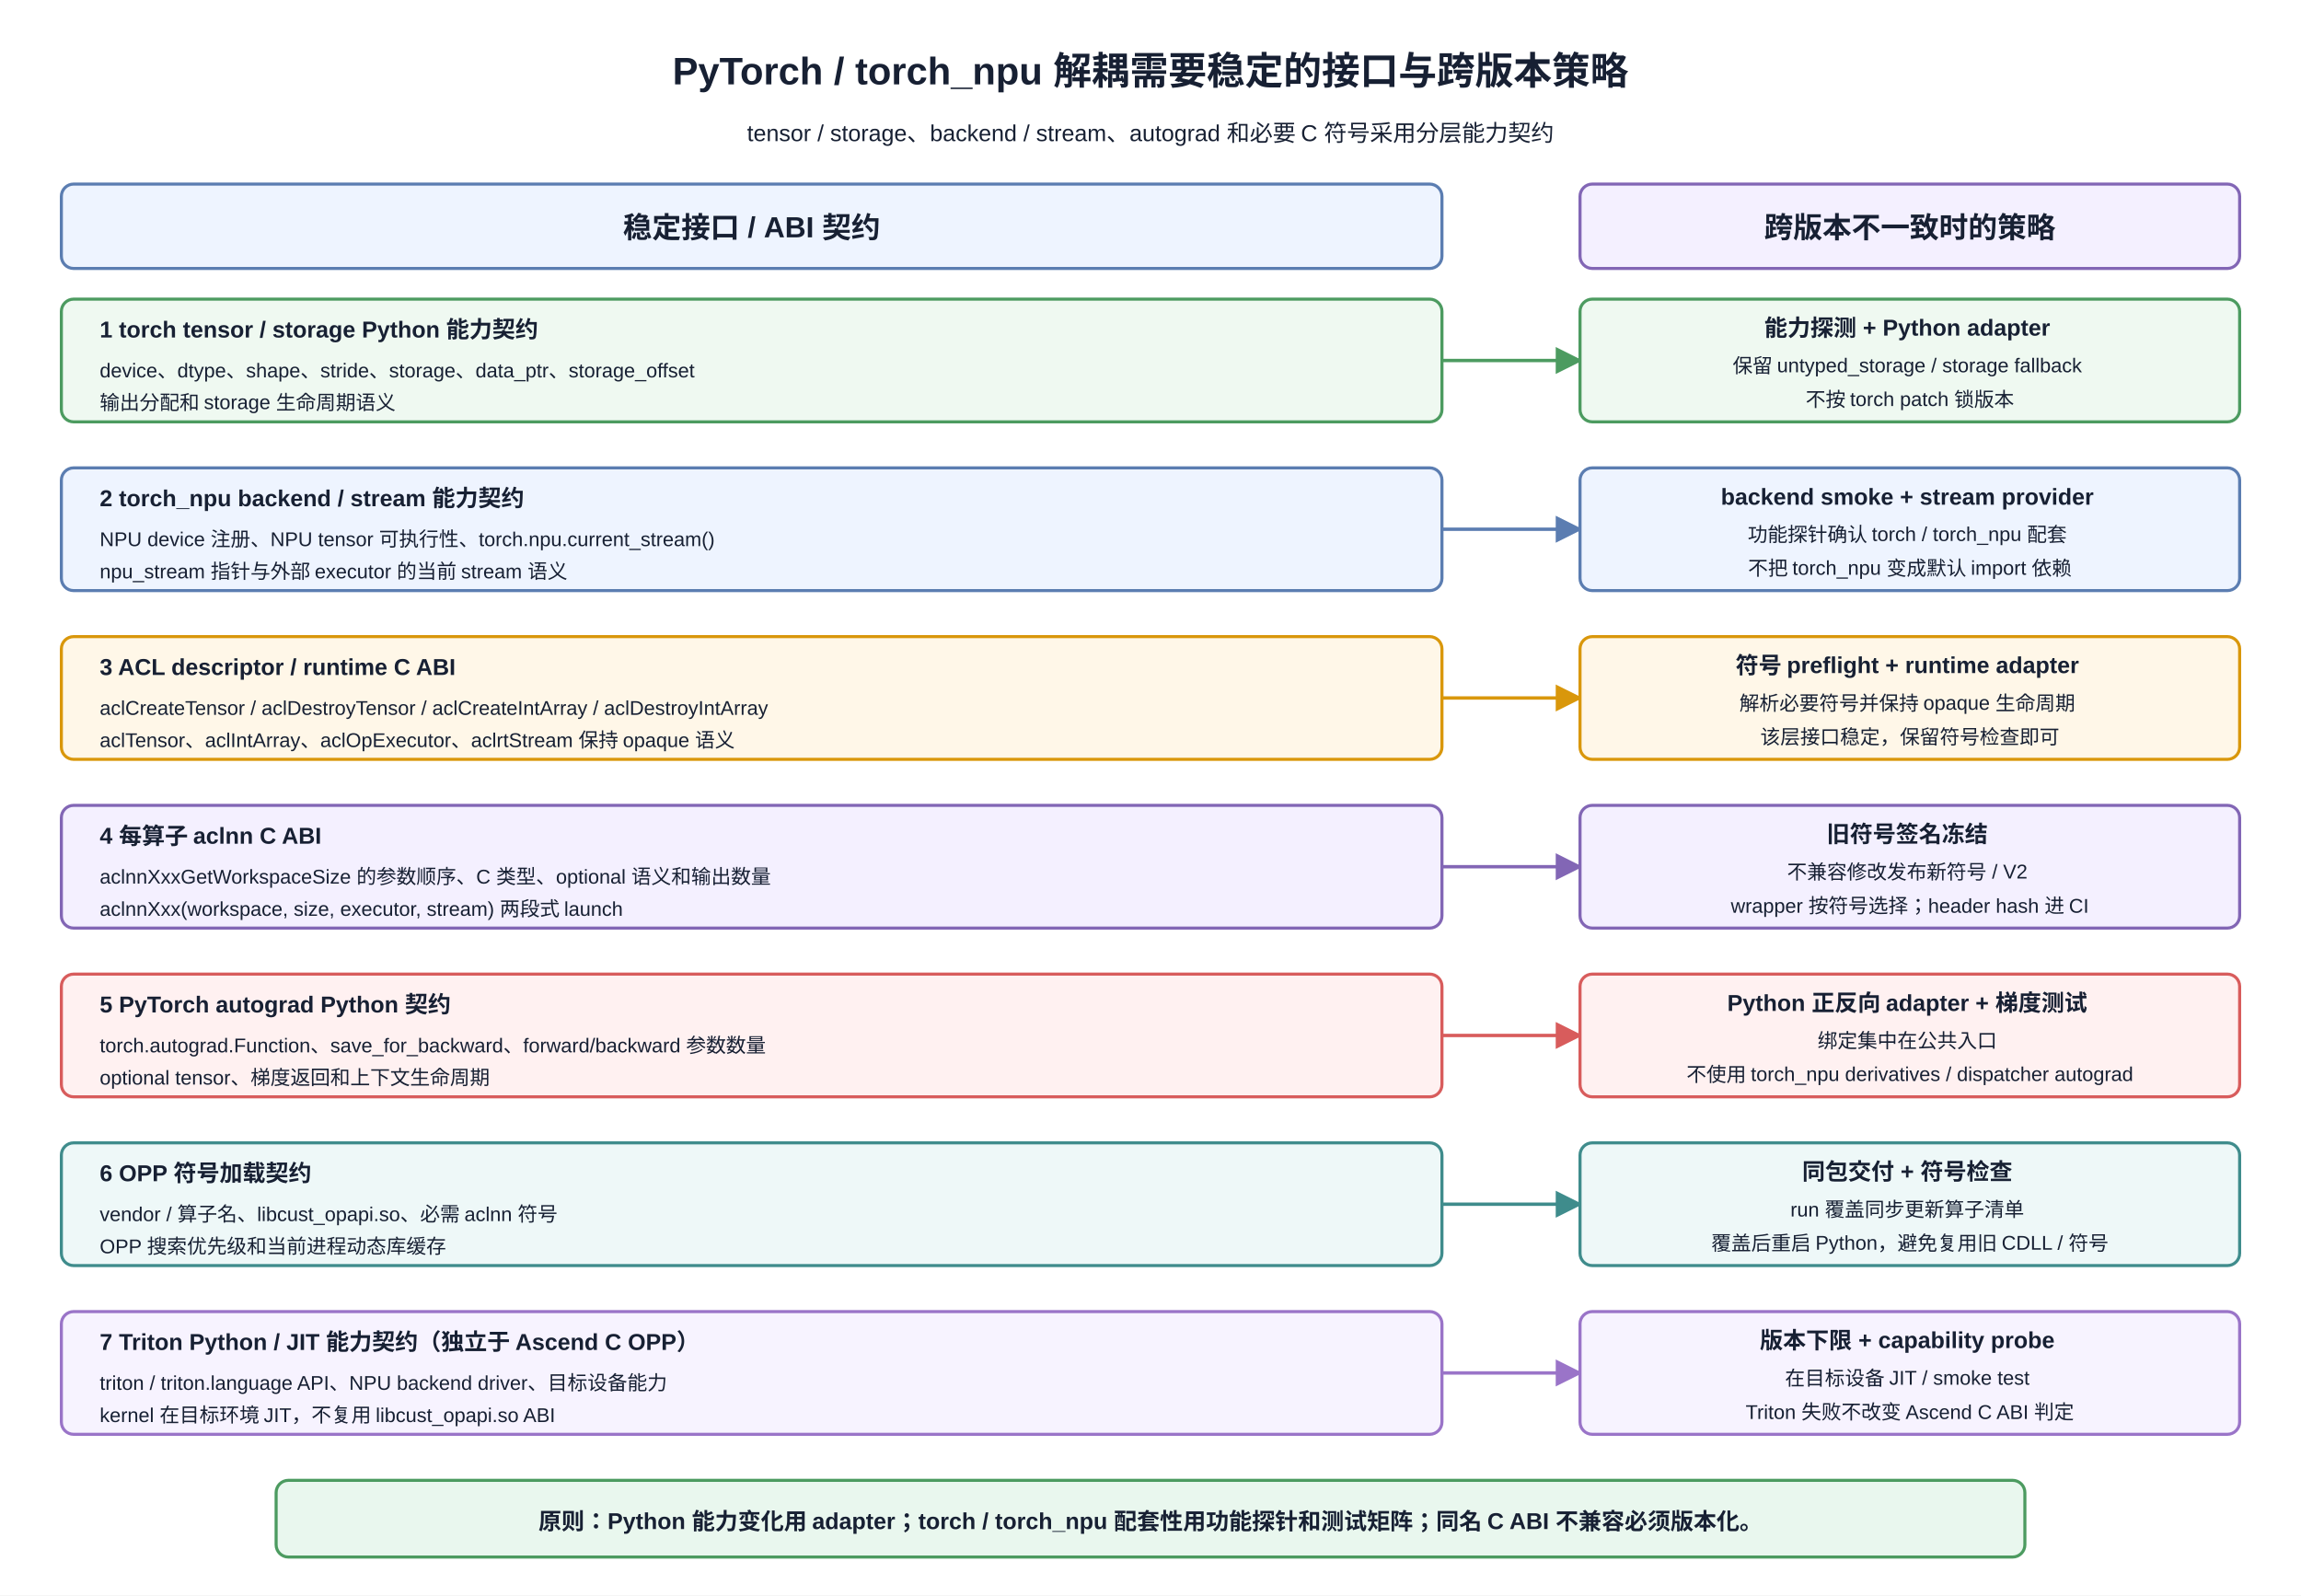
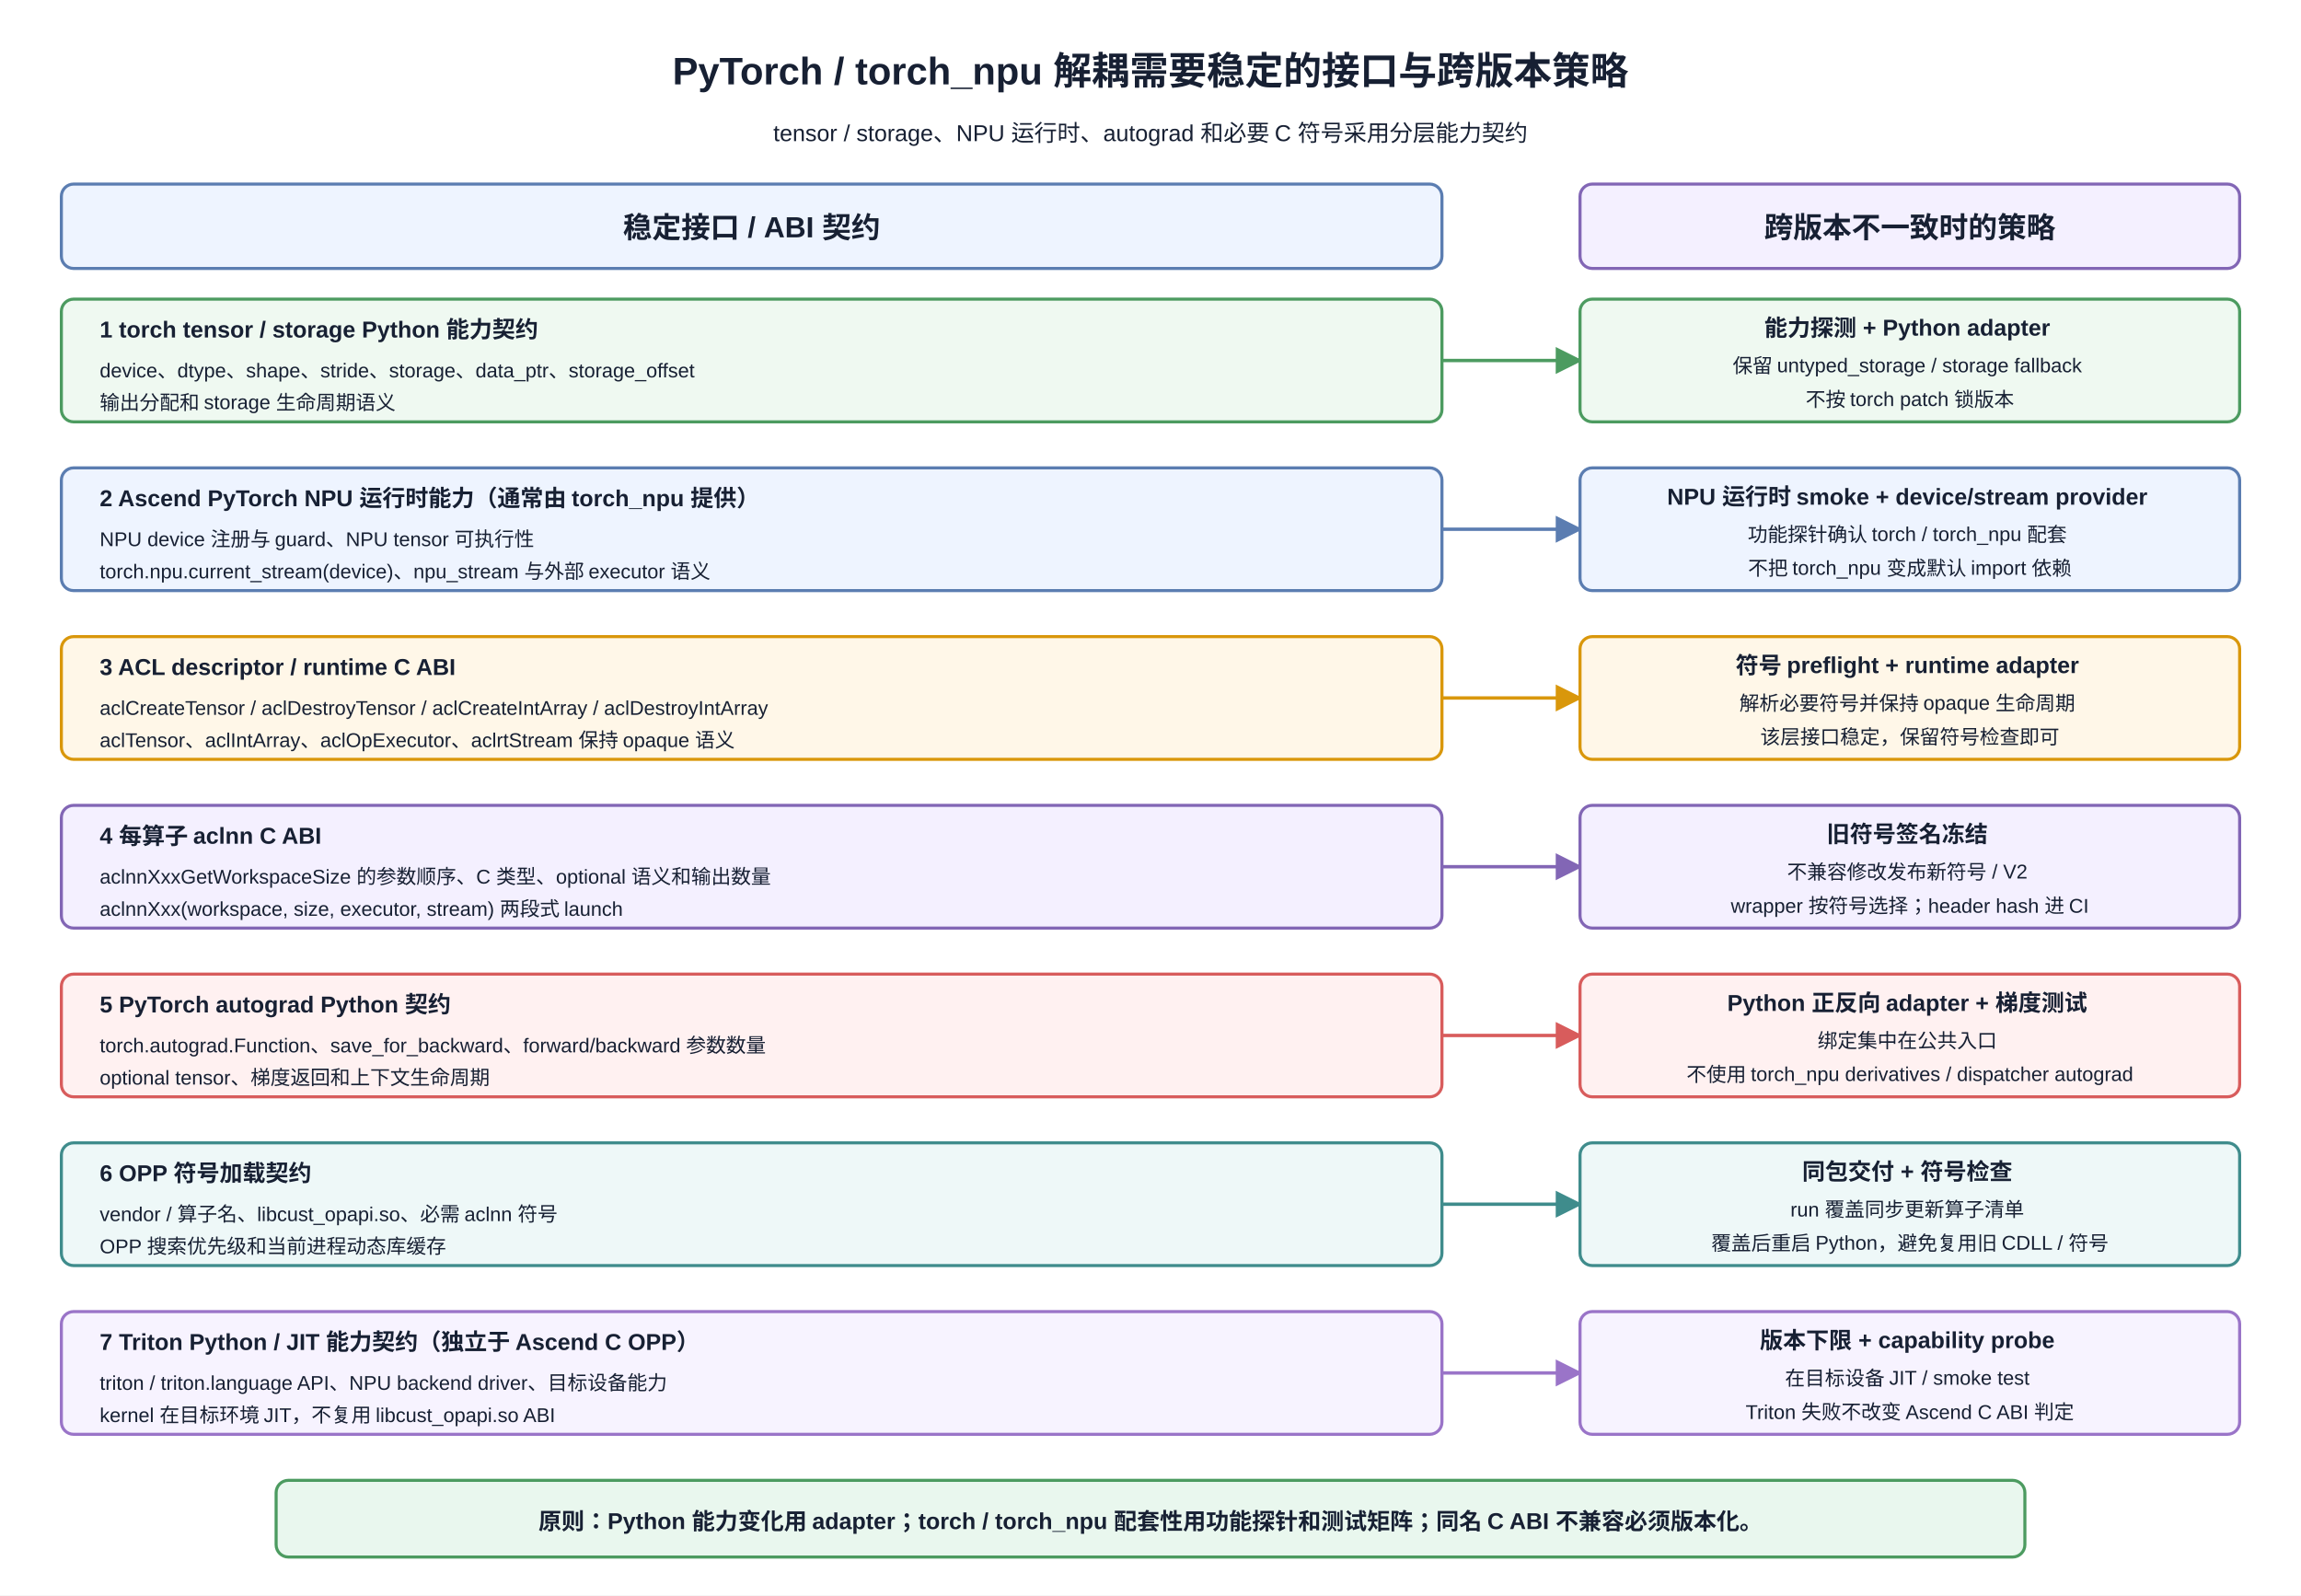
<svg xmlns="http://www.w3.org/2000/svg" width="1500" height="1040" viewBox="0 0 1500 1040" role="img" aria-labelledby="title desc">
  <defs>
    <marker id="arrow-green" viewBox="0 0 10 10" refX="9" refY="5" markerWidth="8" markerHeight="8" orient="auto-start-reverse">
      <path d="M0 0 L10 5 L0 10 Z" fill="#4C9B60" />
    </marker>
    <marker id="arrow-blue" viewBox="0 0 10 10" refX="9" refY="5" markerWidth="8" markerHeight="8" orient="auto-start-reverse">
      <path d="M0 0 L10 5 L0 10 Z" fill="#5B7DB1" />
    </marker>
    <marker id="arrow-amber" viewBox="0 0 10 10" refX="9" refY="5" markerWidth="8" markerHeight="8" orient="auto-start-reverse">
      <path d="M0 0 L10 5 L0 10 Z" fill="#D9970B" />
    </marker>
    <marker id="arrow-purple" viewBox="0 0 10 10" refX="9" refY="5" markerWidth="8" markerHeight="8" orient="auto-start-reverse">
      <path d="M0 0 L10 5 L0 10 Z" fill="#8266B5" />
    </marker>
    <marker id="arrow-red" viewBox="0 0 10 10" refX="9" refY="5" markerWidth="8" markerHeight="8" orient="auto-start-reverse">
      <path d="M0 0 L10 5 L0 10 Z" fill="#D85C5C" />
    </marker>
    <marker id="arrow-teal" viewBox="0 0 10 10" refX="9" refY="5" markerWidth="8" markerHeight="8" orient="auto-start-reverse">
      <path d="M0 0 L10 5 L0 10 Z" fill="#3F8C8C" />
    </marker>
    <marker id="arrow-violet" viewBox="0 0 10 10" refX="9" refY="5" markerWidth="8" markerHeight="8" orient="auto-start-reverse">
      <path d="M0 0 L10 5 L0 10 Z" fill="#9A74C8" />
    </marker>
    <style>
      text { font-family: Arial, "Microsoft YaHei", sans-serif; fill: #172033; letter-spacing: 0; }
      .box { rx: 8; stroke-width: 2; }
      .header { font-size: 19px; font-weight: 700; }
      .node-title { font-size: 15px; font-weight: 700; }
      .node-text { font-size: 13px; }
      .edge { fill: none; stroke-width: 2.2; }
    </style>
  </defs>
  <rect width="1500" height="1040" fill="#FFFFFF" />
  <text x="750" y="55" text-anchor="middle" font-size="25" font-weight="700">PyTorch / torch_npu 解耦需要稳定的接口与跨版本策略</text>
-   <text x="750" y="92" text-anchor="middle" font-size="15" fill="#52606D">tensor / storage、backend / stream、autograd 和必要 C 符号采用分层能力契约</text>
+   <text x="750" y="92" text-anchor="middle" font-size="15" fill="#52606D">tensor / storage、NPU 运行时、autograd 和必要 C 符号采用分层能力契约</text>
  <rect class="box" x="40" y="120" width="900" height="55" fill="#EEF4FF" stroke="#5B7DB1" />
  <text class="header" x="490" y="155" text-anchor="middle" fill="#24466F">稳定接口 / ABI 契约</text>
  <rect class="box" x="1030" y="120" width="430" height="55" fill="#F4F0FF" stroke="#8266B5" />
  <text class="header" x="1245" y="155" text-anchor="middle" fill="#49366B">跨版本不一致时的策略</text>
  <path class="edge" d="M940 235 H1030" stroke="#4C9B60" marker-end="url(#arrow-green)" />
  <path class="edge" d="M940 345 H1030" stroke="#5B7DB1" marker-end="url(#arrow-blue)" />
  <path class="edge" d="M940 455 H1030" stroke="#D9970B" marker-end="url(#arrow-amber)" />
  <path class="edge" d="M940 565 H1030" stroke="#8266B5" marker-end="url(#arrow-purple)" />
  <path class="edge" d="M940 675 H1030" stroke="#D85C5C" marker-end="url(#arrow-red)" />
  <path class="edge" d="M940 785 H1030" stroke="#3F8C8C" marker-end="url(#arrow-teal)" />
  <path class="edge" d="M940 895 H1030" stroke="#9A74C8" marker-end="url(#arrow-violet)" />
  <rect class="box" x="40" y="195" width="900" height="80" fill="#EFF9F1" stroke="#4C9B60" />
  <text x="65">
    <tspan class="node-title" x="65" y="220">1  torch tensor / storage Python 能力契约</tspan>
    <tspan class="node-text" x="65" y="246">device、dtype、shape、stride、storage、data_ptr、storage_offset</tspan>
    <tspan class="node-text" x="65" y="267">输出分配和 storage 生命周期语义</tspan>
  </text>
  <rect class="box" x="1030" y="195" width="430" height="80" fill="#EFF9F1" stroke="#4C9B60" />
  <text x="1245" text-anchor="middle">
    <tspan class="node-title" x="1245" y="219">能力探测 + Python adapter</tspan>
    <tspan class="node-text" x="1245" y="243">保留 untyped_storage / storage fallback</tspan>
    <tspan class="node-text" x="1245" y="265">不按 torch patch 锁版本</tspan>
  </text>
  <rect class="box" x="40" y="305" width="900" height="80" fill="#EEF4FF" stroke="#5B7DB1" />
  <text x="65">
-     <tspan class="node-title" x="65" y="330">2  torch_npu backend / stream 能力契约</tspan>
-     <tspan class="node-text" x="65" y="356">NPU device 注册、NPU tensor 可执行性、torch.npu.current_stream()</tspan>
-     <tspan class="node-text" x="65" y="377">npu_stream 指针与外部 executor 的当前 stream 语义</tspan>
+     <tspan class="node-title" x="65" y="330">2  Ascend PyTorch NPU 运行时能力（通常由 torch_npu 提供）</tspan>
+     <tspan class="node-text" x="65" y="356">NPU device 注册与 guard、NPU tensor 可执行性</tspan>
+     <tspan class="node-text" x="65" y="377">torch.npu.current_stream(device)、npu_stream 与外部 executor 语义</tspan>
  </text>
  <rect class="box" x="1030" y="305" width="430" height="80" fill="#EEF4FF" stroke="#5B7DB1" />
  <text x="1245" text-anchor="middle">
-     <tspan class="node-title" x="1245" y="329">backend smoke + stream provider</tspan>
+     <tspan class="node-title" x="1245" y="329">NPU 运行时 smoke + device/stream provider</tspan>
    <tspan class="node-text" x="1245" y="353">功能探针确认 torch / torch_npu 配套</tspan>
    <tspan class="node-text" x="1245" y="375">不把 torch_npu 变成默认 import 依赖</tspan>
  </text>
  <rect class="box" x="40" y="415" width="900" height="80" fill="#FFF7E8" stroke="#D9970B" />
  <text x="65">
    <tspan class="node-title" x="65" y="440">3  ACL descriptor / runtime C ABI</tspan>
    <tspan class="node-text" x="65" y="466">aclCreateTensor / aclDestroyTensor / aclCreateIntArray / aclDestroyIntArray</tspan>
    <tspan class="node-text" x="65" y="487">aclTensor、aclIntArray、aclOpExecutor、aclrtStream 保持 opaque 语义</tspan>
  </text>
  <rect class="box" x="1030" y="415" width="430" height="80" fill="#FFF7E8" stroke="#D9970B" />
  <text x="1245" text-anchor="middle">
    <tspan class="node-title" x="1245" y="439">符号 preflight + runtime adapter</tspan>
    <tspan class="node-text" x="1245" y="463">解析必要符号并保持 opaque 生命周期</tspan>
    <tspan class="node-text" x="1245" y="485">该层接口稳定，保留符号检查即可</tspan>
  </text>
  <rect class="box" x="40" y="525" width="900" height="80" fill="#F4F0FF" stroke="#8266B5" />
  <text x="65">
    <tspan class="node-title" x="65" y="550">4  每算子 aclnn C ABI</tspan>
    <tspan class="node-text" x="65" y="576">aclnnXxxGetWorkspaceSize 的参数顺序、C 类型、optional 语义和输出数量</tspan>
    <tspan class="node-text" x="65" y="597">aclnnXxx(workspace, size, executor, stream) 两段式 launch</tspan>
  </text>
  <rect class="box" x="1030" y="525" width="430" height="80" fill="#F4F0FF" stroke="#8266B5" />
  <text x="1245" text-anchor="middle">
    <tspan class="node-title" x="1245" y="549">旧符号签名冻结</tspan>
    <tspan class="node-text" x="1245" y="573">不兼容修改发布新符号 / V2</tspan>
    <tspan class="node-text" x="1245" y="595">wrapper 按符号选择；header hash 进 CI</tspan>
  </text>
  <rect class="box" x="40" y="635" width="900" height="80" fill="#FFF1F1" stroke="#D85C5C" />
  <text x="65">
    <tspan class="node-title" x="65" y="660">5  PyTorch autograd Python 契约</tspan>
    <tspan class="node-text" x="65" y="686">torch.autograd.Function、save_for_backward、forward/backward 参数数量</tspan>
    <tspan class="node-text" x="65" y="707">optional tensor、梯度返回和上下文生命周期</tspan>
  </text>
  <rect class="box" x="1030" y="635" width="430" height="80" fill="#FFF1F1" stroke="#D85C5C" />
  <text x="1245" text-anchor="middle">
    <tspan class="node-title" x="1245" y="659">Python 正反向 adapter + 梯度测试</tspan>
    <tspan class="node-text" x="1245" y="683">绑定集中在公共入口</tspan>
    <tspan class="node-text" x="1245" y="705">不使用 torch_npu derivatives / dispatcher autograd</tspan>
  </text>
  <rect class="box" x="40" y="745" width="900" height="80" fill="#EEF8F8" stroke="#3F8C8C" />
  <text x="65">
    <tspan class="node-title" x="65" y="770">6  OPP 符号加载契约</tspan>
    <tspan class="node-text" x="65" y="796">vendor / 算子名、libcust_opapi.so、必需 aclnn 符号</tspan>
    <tspan class="node-text" x="65" y="817">OPP 搜索优先级和当前进程动态库缓存</tspan>
  </text>
  <rect class="box" x="1030" y="745" width="430" height="80" fill="#EEF8F8" stroke="#3F8C8C" />
  <text x="1245" text-anchor="middle">
    <tspan class="node-title" x="1245" y="769">同包交付 + 符号检查</tspan>
    <tspan class="node-text" x="1245" y="793">run 覆盖同步更新算子清单</tspan>
    <tspan class="node-text" x="1245" y="815">覆盖后重启 Python，避免复用旧 CDLL / 符号</tspan>
  </text>
  <rect class="box" x="40" y="855" width="900" height="80" fill="#F7F3FF" stroke="#9A74C8" />
  <text x="65">
    <tspan class="node-title" x="65" y="880">7  Triton Python / JIT 能力契约（独立于 Ascend C OPP）</tspan>
    <tspan class="node-text" x="65" y="906">triton / triton.language API、NPU backend driver、目标设备能力</tspan>
    <tspan class="node-text" x="65" y="927">kernel 在目标环境 JIT，不复用 libcust_opapi.so ABI</tspan>
  </text>
  <rect class="box" x="1030" y="855" width="430" height="80" fill="#F7F3FF" stroke="#9A74C8" />
  <text x="1245" text-anchor="middle">
    <tspan class="node-title" x="1245" y="879">版本下限 + capability probe</tspan>
    <tspan class="node-text" x="1245" y="903">在目标设备 JIT / smoke test</tspan>
    <tspan class="node-text" x="1245" y="925">Triton 失败不改变 Ascend C ABI 判定</tspan>
  </text>
  <rect class="box" x="180" y="965" width="1140" height="50" fill="#E9F7EE" stroke="#4C9B60" />
  <text x="750" y="997" text-anchor="middle" font-size="15" font-weight="700" fill="#244B2F">原则：Python 能力变化用 adapter；torch / torch_npu 配套性用功能探针和测试矩阵；同名 C ABI 不兼容必须版本化。</text>
</svg>
